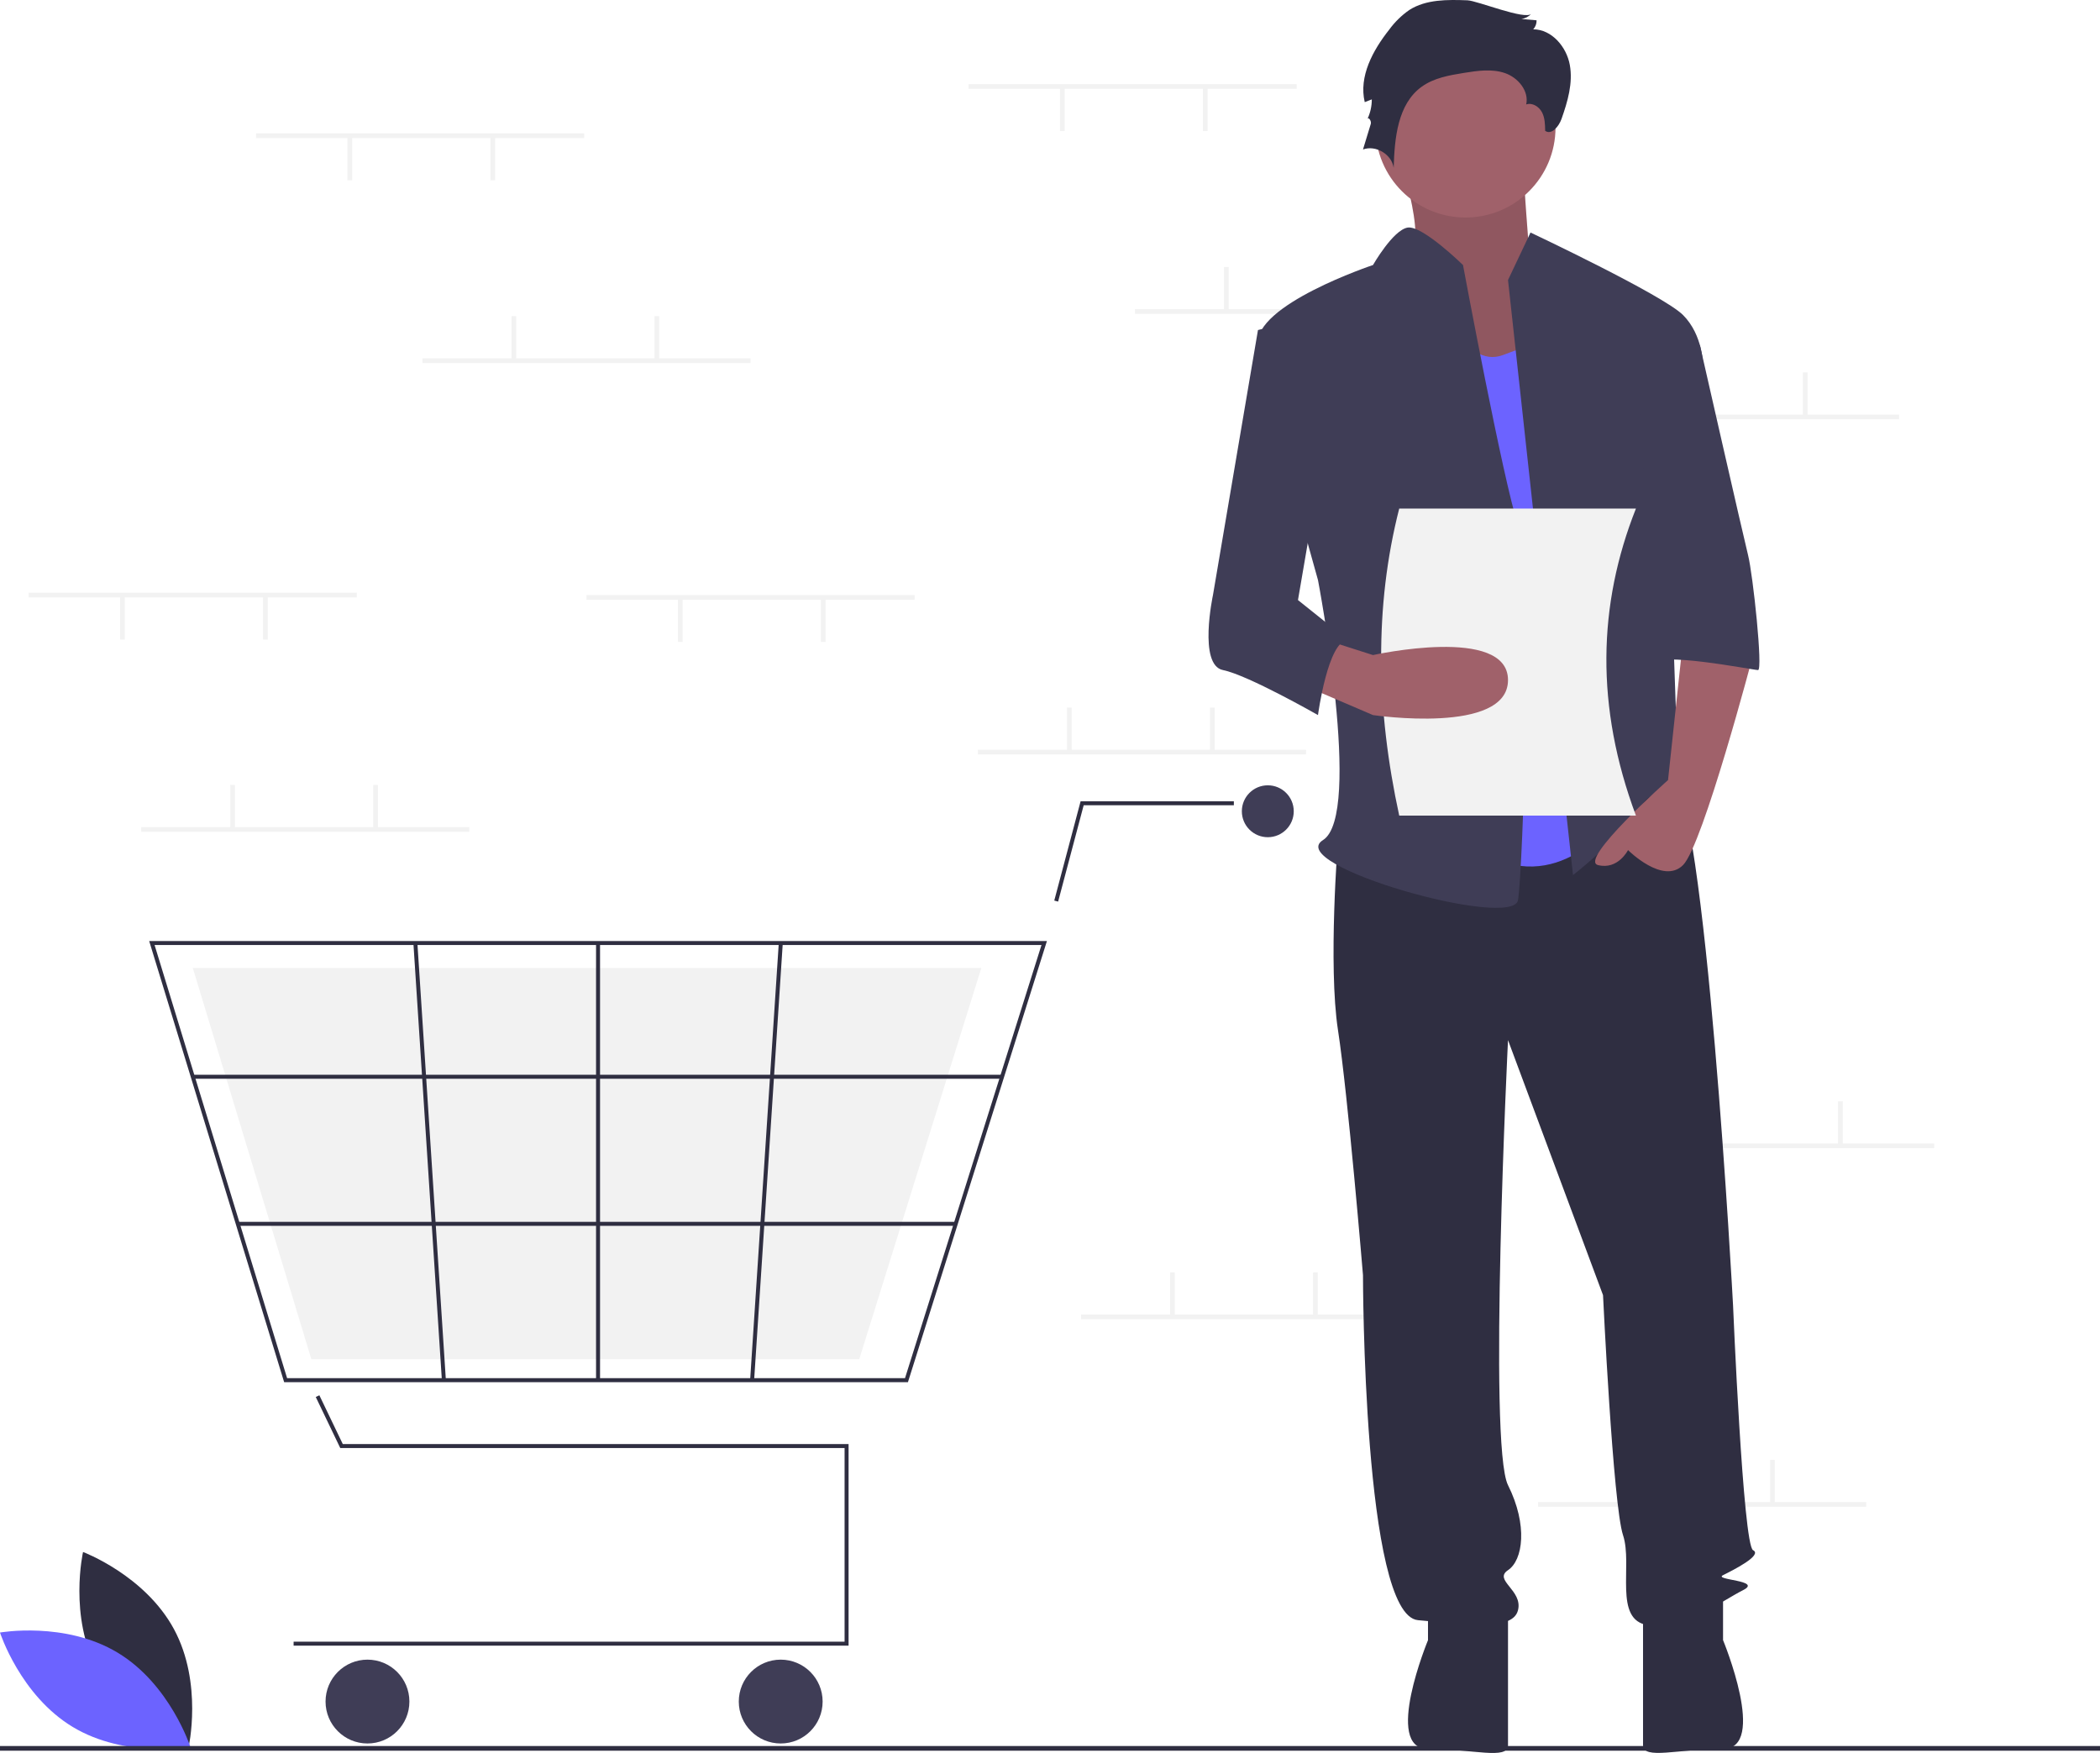
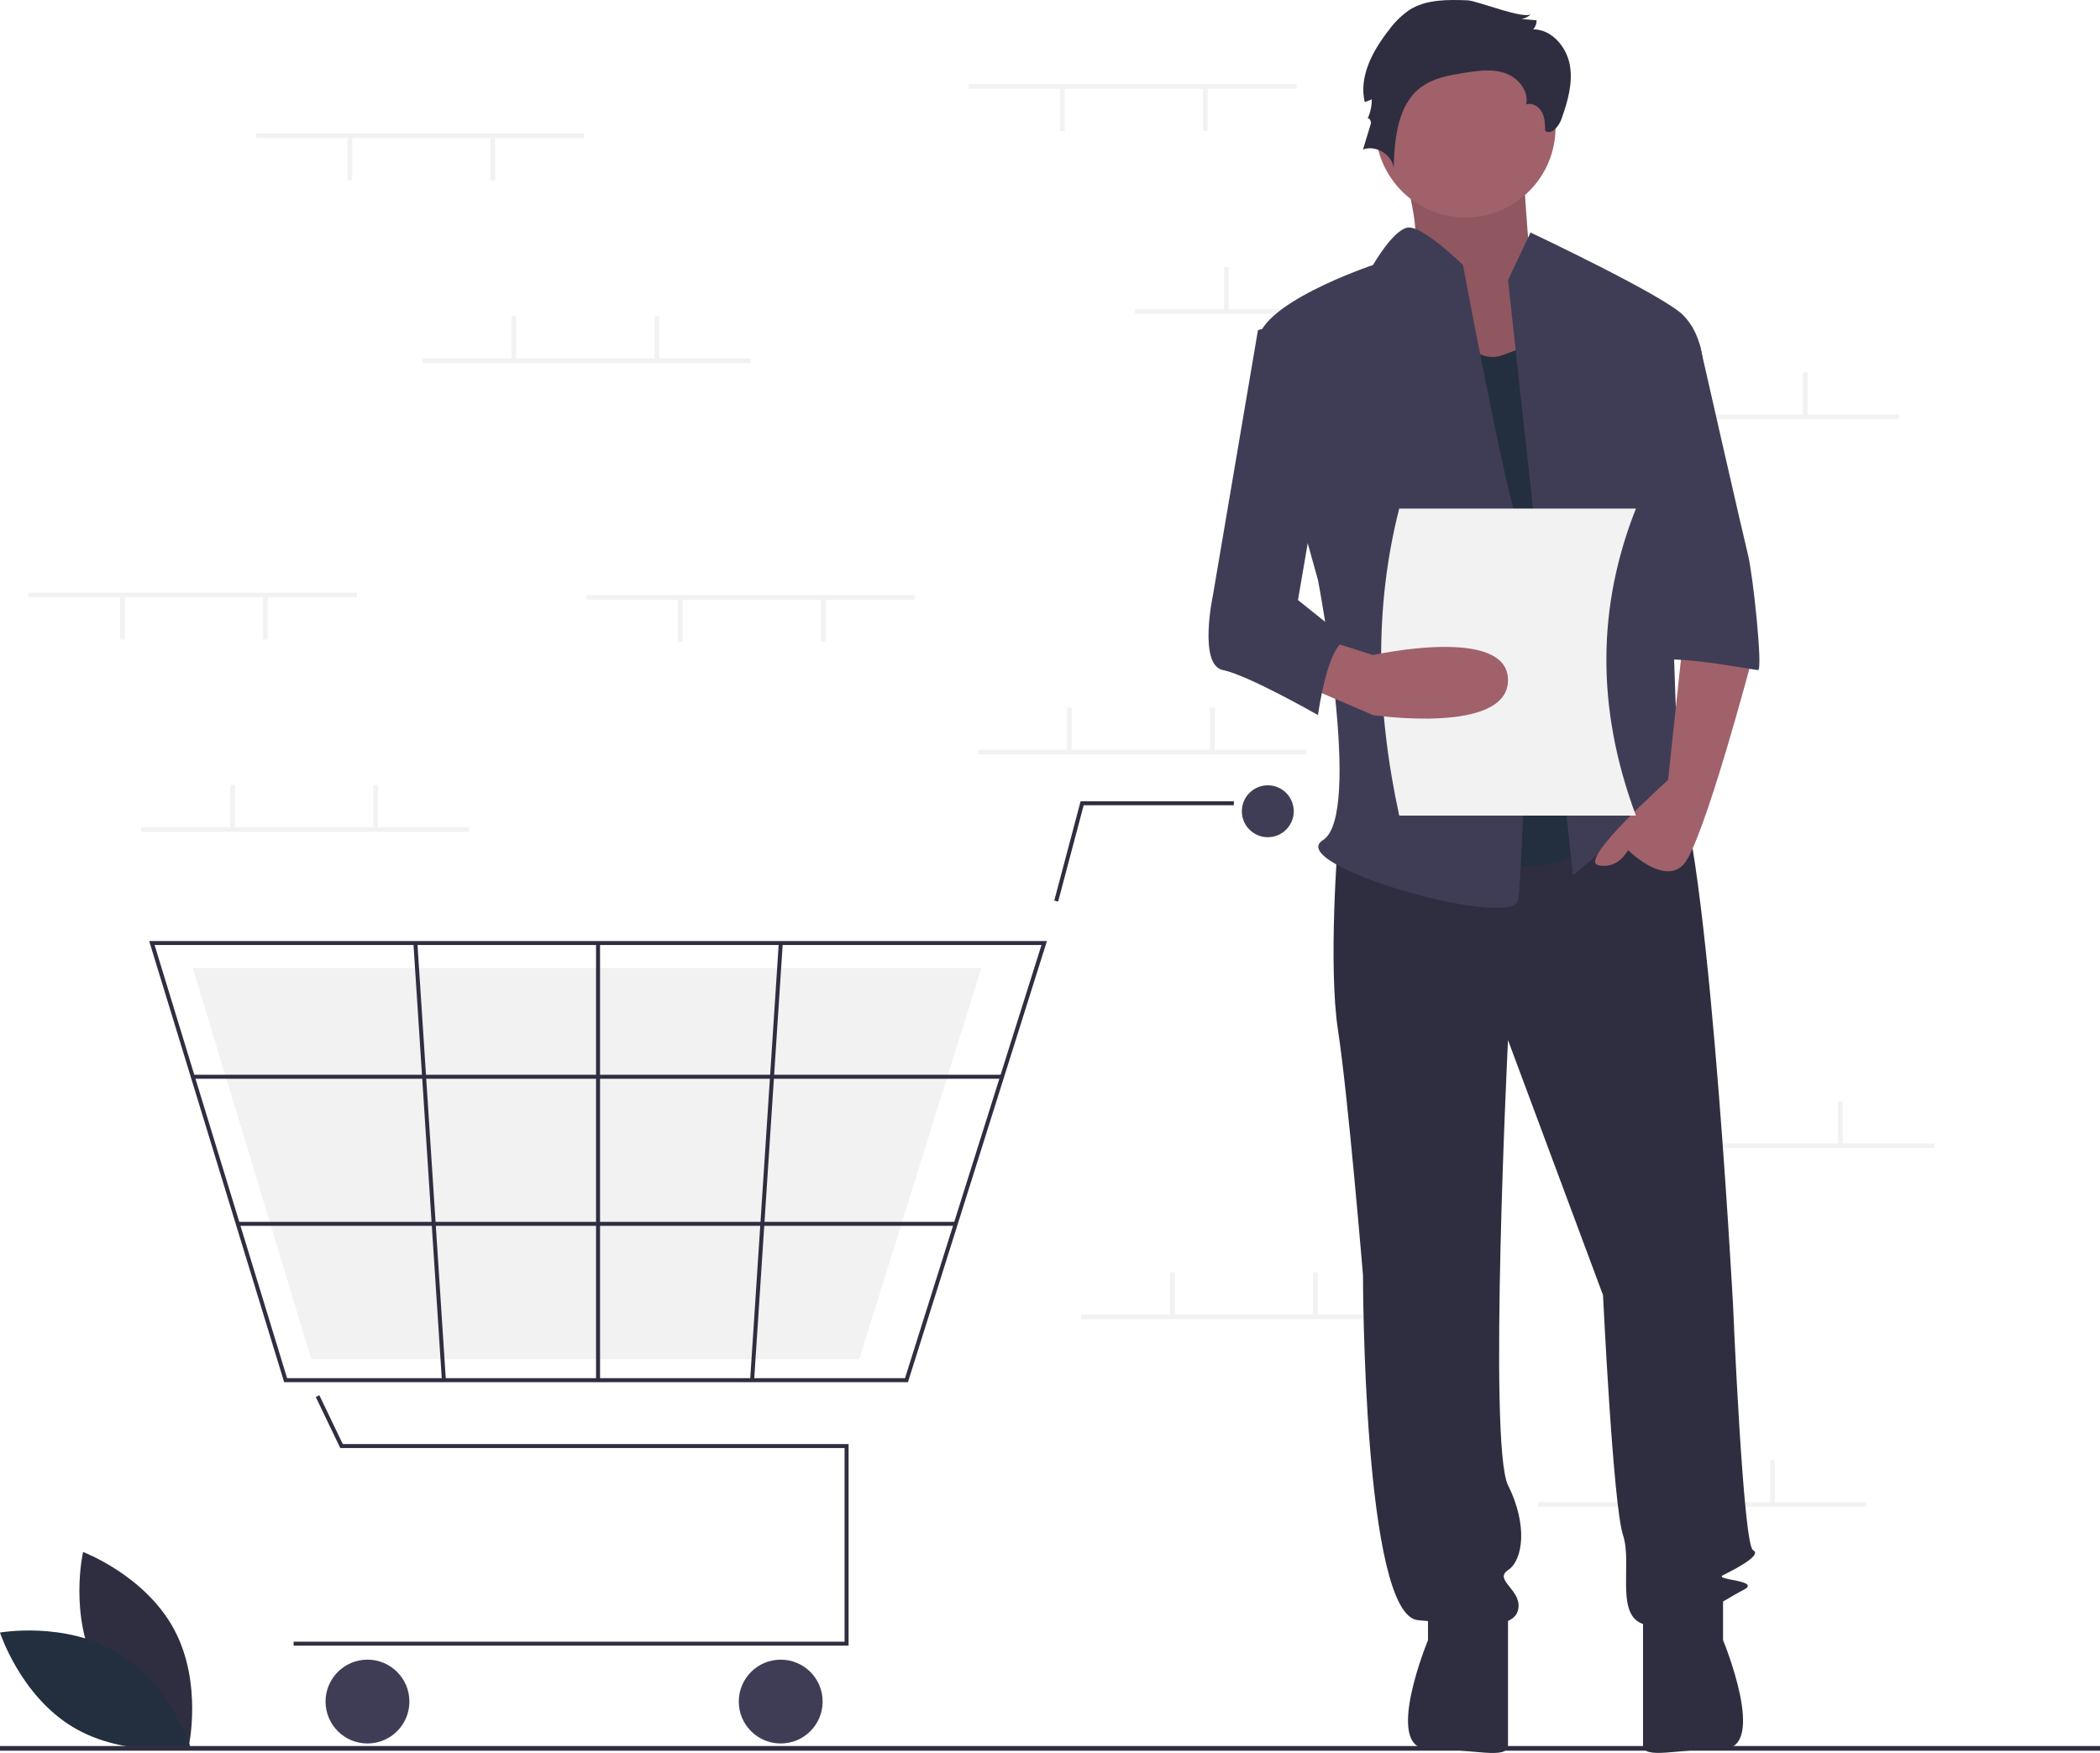
<svg xmlns="http://www.w3.org/2000/svg" data-name="Layer 1" width="896" height="747.971" viewBox="0 0 896 747.971">
  <path d="M193.634,788.752c12.428,23.049,38.806,32.944,38.806,32.944s6.227-27.475-6.201-50.524-38.806-32.944-38.806-32.944S181.206,765.703,193.634,788.752Z" transform="translate(-152 -76.01429)" fill="#2f2e41" />
-   <path d="M202.177,781.169c22.438,13.5,31.08,40.314,31.08,40.314s-27.738,4.927-50.177-8.573S152,772.596,152,772.596,179.738,767.67,202.177,781.169Z" transform="translate(-152 -76.01429)" fill="#6c63ff" />
+   <path d="M202.177,781.169c22.438,13.5,31.08,40.314,31.08,40.314s-27.738,4.927-50.177-8.573S152,772.596,152,772.596,179.738,767.67,202.177,781.169Z" transform="translate(-152 -76.01429)" fill="#232f3e" />
  <rect x="413.248" y="35.908" width="140" height="2" fill="#f2f2f2" />
  <rect x="513.249" y="37.408" width="2" height="18.5" fill="#f2f2f2" />
  <rect x="452.248" y="37.408" width="2" height="18.5" fill="#f2f2f2" />
  <rect x="484.248" y="131.908" width="140" height="2" fill="#f2f2f2" />
  <rect x="522.249" y="113.908" width="2" height="18.5" fill="#f2f2f2" />
  <rect x="583.249" y="113.908" width="2" height="18.5" fill="#f2f2f2" />
  <rect x="670.249" y="176.908" width="140" height="2" fill="#f2f2f2" />
  <rect x="708.249" y="158.908" width="2" height="18.5" fill="#f2f2f2" />
  <rect x="769.249" y="158.908" width="2" height="18.5" fill="#f2f2f2" />
  <rect x="656.249" y="640.908" width="140" height="2" fill="#f2f2f2" />
  <rect x="694.249" y="622.908" width="2" height="18.5" fill="#f2f2f2" />
  <rect x="755.249" y="622.908" width="2" height="18.5" fill="#f2f2f2" />
  <rect x="417.248" y="319.908" width="140" height="2" fill="#f2f2f2" />
  <rect x="455.248" y="301.908" width="2" height="18.5" fill="#f2f2f2" />
  <rect x="516.249" y="301.908" width="2" height="18.5" fill="#f2f2f2" />
  <rect x="461.248" y="560.908" width="140" height="2" fill="#f2f2f2" />
  <rect x="499.248" y="542.908" width="2" height="18.5" fill="#f2f2f2" />
  <rect x="560.249" y="542.908" width="2" height="18.5" fill="#f2f2f2" />
  <rect x="685.249" y="487.908" width="140" height="2" fill="#f2f2f2" />
  <rect x="723.249" y="469.908" width="2" height="18.5" fill="#f2f2f2" />
  <rect x="784.249" y="469.908" width="2" height="18.5" fill="#f2f2f2" />
  <polygon points="362.06 702.184 125.274 702.184 125.274 700.481 360.356 700.481 360.356 617.861 145.18 617.861 134.727 596.084 136.263 595.347 146.252 616.157 362.06 616.157 362.06 702.184" fill="#2f2e41" />
  <circle cx="156.789" cy="726.033" r="17.887" fill="#3f3d56" />
  <circle cx="333.101" cy="726.033" r="17.887" fill="#3f3d56" />
  <circle cx="540.927" cy="346.153" r="11.073" fill="#3f3d56" />
  <path d="M539.385,665.767H273.237L215.648,477.531H598.693l-.349,1.108Zm-264.889-1.704H538.136l58.234-184.83H217.951Z" transform="translate(-152 -76.01429)" fill="#2f2e41" />
  <polygon points="366.61 579.958 132.842 579.958 82.26 413.015 418.701 413.015 418.395 413.998 366.61 579.958" fill="#f2f2f2" />
  <polygon points="451.465 384.7 449.818 384.263 461.059 341.894 526.448 341.894 526.448 343.598 462.37 343.598 451.465 384.7" fill="#2f2e41" />
  <rect x="82.258" y="458.584" width="345.293" height="1.704" fill="#2f2e41" />
  <rect x="101.459" y="521.344" width="306.319" height="1.704" fill="#2f2e41" />
  <rect x="254.314" y="402.368" width="1.704" height="186.533" fill="#2f2e41" />
  <rect x="385.557" y="570.797" width="186.929" height="1.704" transform="translate(-274.7392 936.235) rotate(-86.24919)" fill="#2f2e41" />
  <rect x="334.457" y="478.185" width="1.704" height="186.929" transform="translate(-188.4687 -52.99638) rotate(-3.729)" fill="#2f2e41" />
  <rect y="745" width="896" height="2" fill="#2f2e41" />
  <path d="M747.411,137.89s14.618,41.606,5.622,48.007S783.394,244.573,783.394,244.573l47.229-12.802-25.863-43.74s-3.373-43.74-3.373-50.141S747.411,137.89,747.411,137.89Z" transform="translate(-152 -76.01429)" fill="#a0616a" />
  <path d="M747.411,137.89s14.618,41.606,5.622,48.007S783.394,244.573,783.394,244.573l47.229-12.802-25.863-43.74s-3.373-43.74-3.373-50.141S747.411,137.89,747.411,137.89Z" transform="translate(-152 -76.01429)" opacity="0.1" />
  <path d="M722.874,434.468s-4.267,53.341,0,81.079,10.668,104.549,10.668,104.549,0,145.089,23.47,147.222,40.539,4.267,42.673-4.267-10.668-12.802-4.267-17.069,8.535-19.203,0-36.272,0-189.895,0-189.895l40.539,108.816s4.267,89.614,8.535,102.415-4.267,36.272,10.668,38.406,32.005-10.668,40.539-14.936-12.802-4.267-8.535-6.401,17.069-8.535,12.802-10.668-8.535-104.549-8.535-104.549S879.697,414.199,864.762,405.664s-24.537,6.166-24.537,6.166Z" transform="translate(-152 -76.01429)" fill="#2f2e41" />
  <path d="M761.279,758.784v17.069s-19.203,46.399,0,46.399,34.138,4.808,34.138-1.593V763.051Z" transform="translate(-152 -76.01429)" fill="#2f2e41" />
  <path d="M887.165,758.754v17.069s19.203,46.399,0,46.399-34.138,4.808-34.138-1.593V763.021Z" transform="translate(-152 -76.01429)" fill="#2f2e41" />
  <circle cx="625.282" cy="54.408" r="38.406" fill="#a0616a" />
-   <path d="M765.547,201.9s10.668,32.005,27.738,25.604l17.069-6.401L840.225,425.934s-23.47,34.138-57.609,12.802S765.547,201.9,765.547,201.9Z" transform="translate(-152 -76.01429)" fill="#6c63ff" />
+   <path d="M765.547,201.9s10.668,32.005,27.738,25.604l17.069-6.401L840.225,425.934s-23.47,34.138-57.609,12.802S765.547,201.9,765.547,201.9Z" transform="translate(-152 -76.01429)" fill="#232f3e" />
  <path d="M795.418,195.499l9.601-20.27s56.542,26.671,65.076,35.205,8.535,21.337,8.535,21.337l-14.936,53.341s4.267,117.351,4.267,121.618,14.936,27.738,4.267,19.203-12.802-17.069-21.337-4.267-27.738,27.738-27.738,27.738Z" transform="translate(-152 -76.01429)" fill="#3f3d56" />
  <path d="M870.096,349.122l-6.401,59.742s-38.406,34.138-29.871,36.272,12.802-6.401,12.802-6.401,14.936,14.936,23.47,6.401S899.967,355.523,899.967,355.523Z" transform="translate(-152 -76.01429)" fill="#a0616a" />
  <path d="M778.1,76.144c-8.514-.304-17.625-.455-24.804,4.133a36.313,36.313,0,0,0-8.572,8.392c-6.992,8.838-13.033,19.959-10.436,30.925l3.016-1.176a19.751,19.751,0,0,1-1.905,8.463c.425-1.235,1.847.762,1.466,2.011L733.543,139.792c5.462-2.002,12.257,2.052,13.088,7.81.38-12.661,1.693-27.18,11.964-34.593,5.18-3.739,11.735-4.88,18.042-5.894,5.818-.935,11.918-1.827,17.491.089s10.319,7.615,9.055,13.371c2.57-.885,5.444.906,6.713,3.309s1.337,5.237,1.375,7.955c2.739,1.936,5.856-1.908,6.973-5.071,2.62-7.424,4.949-15.327,3.538-23.073s-7.723-15.148-15.596-15.174a5.467,5.467,0,0,0,1.422-3.849l-6.489-.548a7.172,7.172,0,0,0,4.286-2.26C802.798,84.731,782.313,76.295,778.1,76.144Z" transform="translate(-152 -76.01429)" fill="#2f2e41" />
  <path d="M776.215,189.098s-17.369-17.021-23.62-15.978S737.809,189.098,737.809,189.098s-51.208,17.069-49.074,34.138S714.339,323.518,714.339,323.518s19.203,100.282,2.134,110.95,81.079,38.406,83.213,25.604,6.401-140.821,0-160.024S776.215,189.098,776.215,189.098Z" transform="translate(-152 -76.01429)" fill="#3f3d56" />
  <path d="M850.893,223.236h26.383S895.7,304.315,897.833,312.85s6.401,49.074,4.267,49.074-44.807-8.535-44.807-2.134Z" transform="translate(-152 -76.01429)" fill="#3f3d56" />
  <path d="M850,424.014H749c-9.856-45.34-10.68-89.146,0-131H850C833.701,334.115,832.682,377.621,850,424.014Z" transform="translate(-152 -76.01429)" fill="#f2f2f2" />
  <path d="M707.938,368.325,737.809,381.127s57.609,8.535,57.609-14.936-57.609-10.668-57.609-10.668L718.605,349.383Z" transform="translate(-152 -76.01429)" fill="#a0616a" />
  <path d="M714.339,210.435l-25.604,6.401L669.532,329.919s-6.401,29.871,4.267,32.005S714.339,381.127,714.339,381.127s4.267-32.005,12.802-32.005L705.804,332.053,718.606,257.375Z" transform="translate(-152 -76.01429)" fill="#3f3d56" />
  <rect x="60.248" y="352.908" width="140" height="2" fill="#f2f2f2" />
  <rect x="98.249" y="334.908" width="2" height="18.5" fill="#f2f2f2" />
  <rect x="159.249" y="334.908" width="2" height="18.5" fill="#f2f2f2" />
  <rect x="109.249" y="56.908" width="140" height="2" fill="#f2f2f2" />
  <rect x="209.249" y="58.408" width="2" height="18.5" fill="#f2f2f2" />
  <rect x="148.249" y="58.408" width="2" height="18.5" fill="#f2f2f2" />
  <rect x="250.249" y="253.908" width="140" height="2" fill="#f2f2f2" />
  <rect x="350.248" y="255.408" width="2" height="18.5" fill="#f2f2f2" />
  <rect x="289.248" y="255.408" width="2" height="18.5" fill="#f2f2f2" />
  <rect x="12.248" y="252.908" width="140" height="2" fill="#f2f2f2" />
  <rect x="112.249" y="254.408" width="2" height="18.5" fill="#f2f2f2" />
  <rect x="51.248" y="254.408" width="2" height="18.5" fill="#f2f2f2" />
  <rect x="180.249" y="152.908" width="140" height="2" fill="#f2f2f2" />
  <rect x="218.249" y="134.908" width="2" height="18.5" fill="#f2f2f2" />
  <rect x="279.248" y="134.908" width="2" height="18.5" fill="#f2f2f2" />
</svg>
